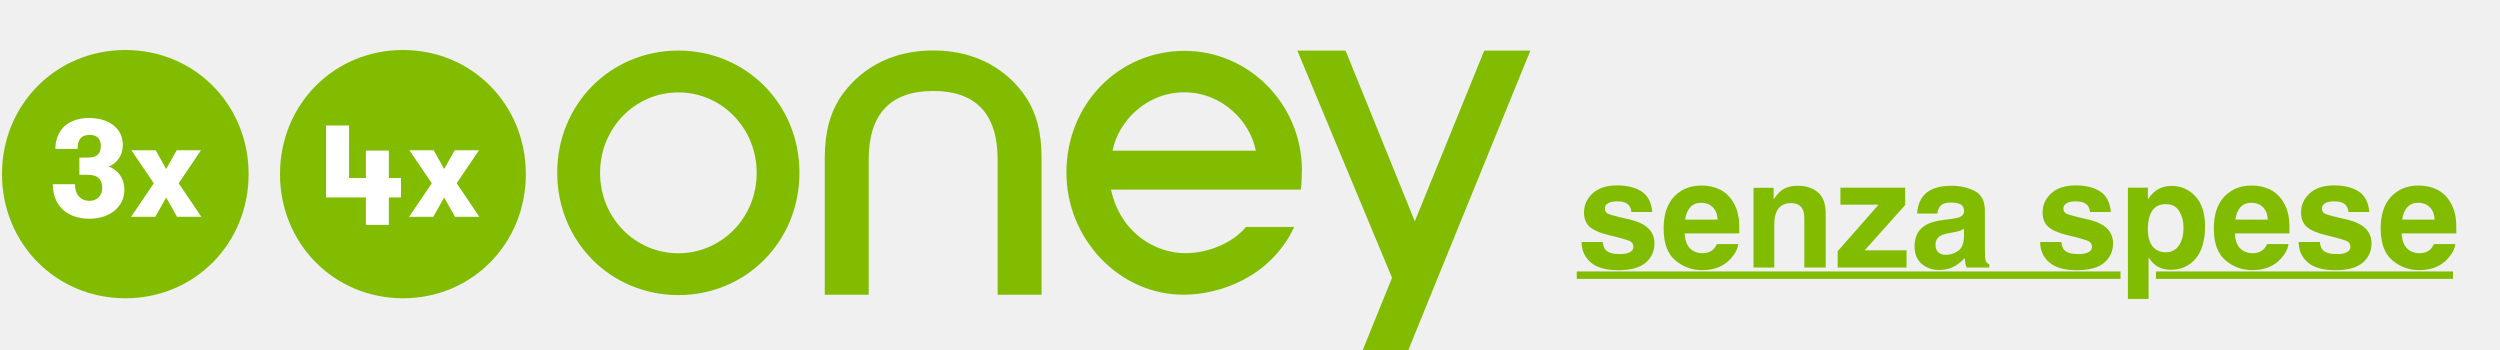
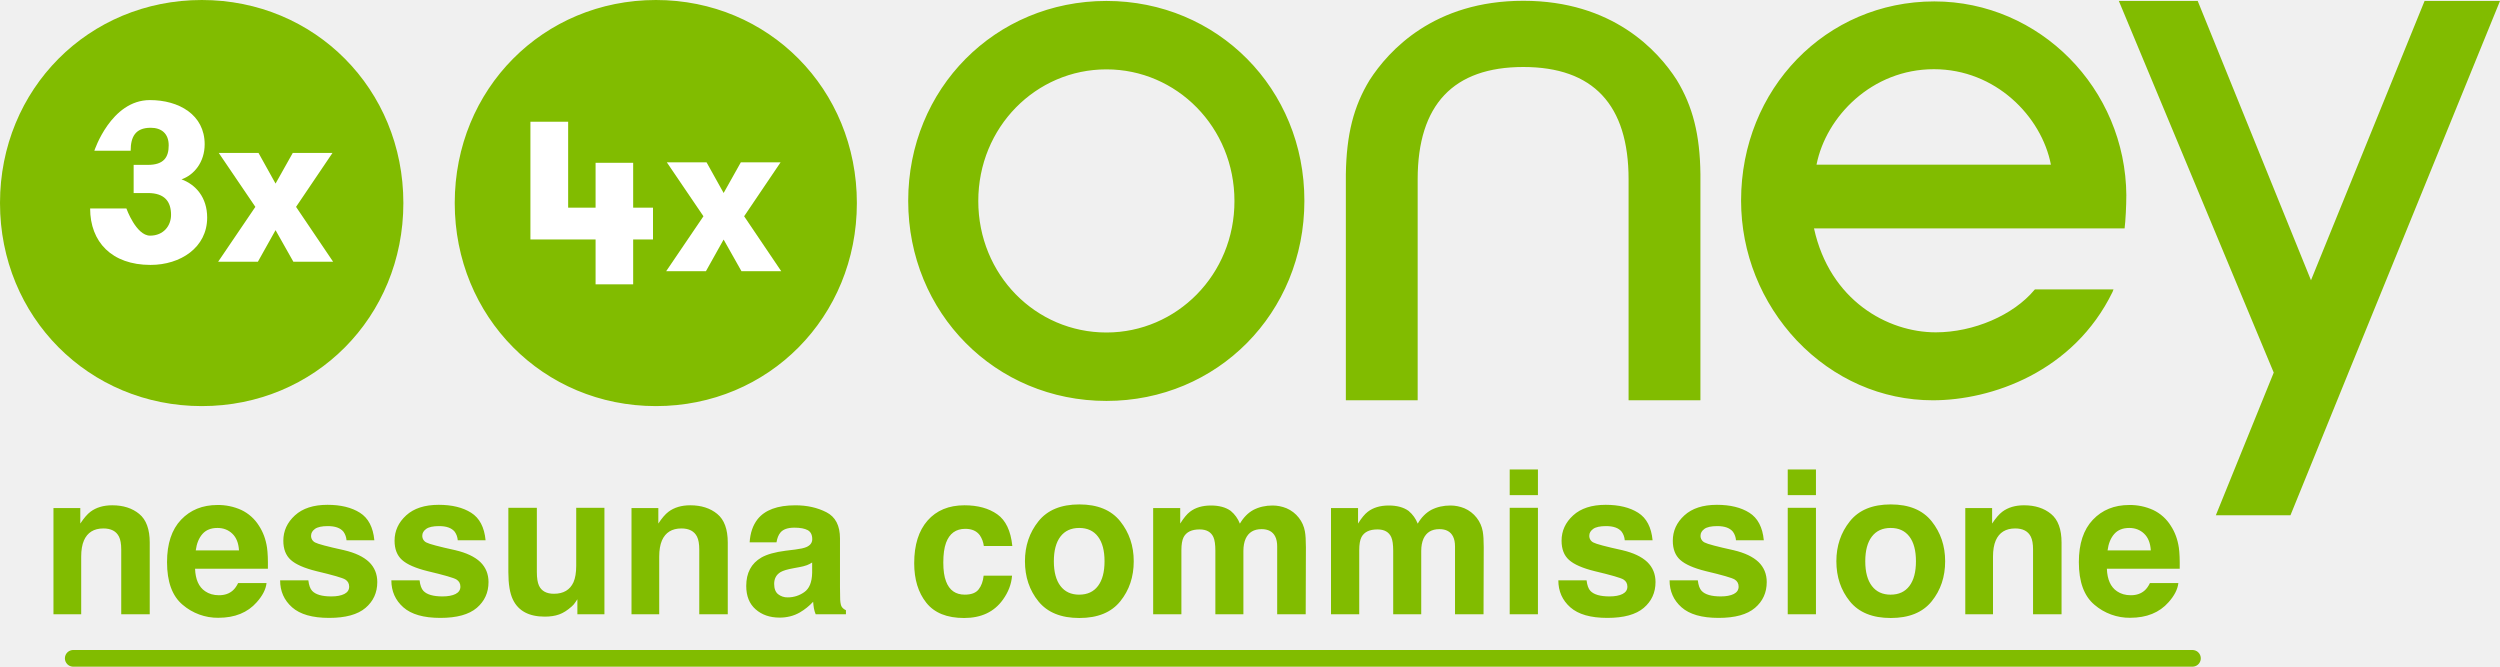
- <svg xmlns="http://www.w3.org/2000/svg" width="250px" height="35px" viewBox="0 0 500 50" version="1.1">
-   <g id="Oney3x4x-vertical-IT" stroke="none" stroke-width="1" fill="none" fill-rule="evenodd">
-     <g id="Group-2-Copy-2" transform="translate(56, 0)" fill-rule="nonzero">
-       <g id="Group">
-         <path d="M79.684,0.115 C66.082,0.115 55.444,10.846 55.444,24.558 C55.444,38.269 66.101,49.019 79.684,49.019 C93.249,49.019 103.886,38.269 103.886,24.558 C103.905,10.846 93.249,0.115 79.684,0.115 M79.684,40.654 C71.037,40.654 64.015,33.596 64.015,24.577 C64.015,15.558 71.056,8.481 79.684,8.481 C88.275,8.481 95.334,15.558 95.334,24.577 C95.353,33.577 88.275,40.654 79.684,40.654 M250.073,0.115 L231.553,45.538 L226.981,56.788 L224.455,63 L215.33,63 L222.408,45.558 L203.468,0.115 L213.11,0.115 L226.962,34.269 L240.851,0.115 L250.073,0.115 Z M130.652,8.192 C122.1,8.192 117.738,12.808 117.738,21.923 L117.738,48.942 L108.956,48.942 L108.956,21.288 C109.033,16.442 109.894,13.019 111.864,9.788 C114.198,6.173 119.727,0.096 130.652,0.096 C141.557,0.096 147.105,6.173 149.42,9.788 C151.372,13 152.252,16.442 152.309,21.288 L152.309,48.942 L143.528,48.942 L143.528,21.923 C143.528,12.808 139.204,8.192 130.652,8.192 M166.505,20.135 C167.672,14.231 173.297,8.462 180.854,8.462 C188.392,8.462 194.017,14.231 195.165,20.135 L166.505,20.135 Z M204.386,23.923 C204.31,10.827 193.787,0.173 180.911,0.173 C167.672,0.173 157.283,10.865 157.283,24.519 C157.283,30.923 159.732,37 164.113,41.654 C168.59,46.346 174.483,48.942 180.739,48.942 C187.894,48.942 197.939,45.481 202.702,35.692 C202.798,35.481 202.817,35.385 202.817,35.385 L193.213,35.385 L193.156,35.442 C190.573,38.538 185.713,40.635 181.083,40.635 C175.191,40.635 168.131,36.731 166.199,27.923 L204.176,27.923 C204.29,27 204.386,25.173 204.386,23.923" id="Shape" fill="#81BC00" />
-         <g id="Group-3">
-           <path d="M24.604,0 C10.81,0 0,10.885 0,24.827 C0,38.731 10.81,49.654 24.604,49.654 C38.379,49.654 49.169,38.75 49.169,24.827 C49.169,10.885 38.359,0 24.604,0" id="Path" fill="#81BC00" />
-           <polygon id="Path" fill="#FFFFFF" points="39.871 33.365 35.011 33.365 32.83 29.5 30.668 33.365 25.809 33.365 30.362 26.654 25.885 20.058 30.745 20.058 32.83 23.808 34.935 20.058 39.794 20.058 35.337 26.654" />
-           <g id="Group" transform="translate(9.208164, 15.09914)" fill="#FFFFFF">
-             <polygon id="Path" points="7.968 14.389 0 14.389 0 0 4.613 0 4.613 10.501 7.968 10.501 7.968 5.014 12.563 5.014 12.563 10.501 14.988 10.501 14.988 14.389 12.563 14.389 12.563 19.876 7.968 19.876" />
-           </g>
-         </g>
-       </g>
-     </g>
-     <g id="Group" transform="translate(0.4, 0)" fill-rule="nonzero">
-       <path d="M24.679,0 C10.843,0 0,10.885 0,24.827 C0,38.731 10.843,49.654 24.679,49.654 C38.496,49.654 49.32,38.75 49.32,24.827 C49.32,10.885 38.477,0 24.679,0" id="Path" fill="#81BC00" />
-       <path d="M14.598,26.865 C14.598,28.962 15.784,30.173 17.487,30.173 C19.132,30.173 20.05,28.962 20.05,27.635 C20.05,26.038 19.304,24.962 17.219,24.962 L15.478,24.962 L15.478,21.519 L17.219,21.519 C19.189,21.519 19.763,20.558 19.763,19.135 C19.763,17.673 18.864,16.981 17.563,16.981 C15.669,16.981 15.114,18.115 15.114,19.788 L10.676,19.788 C10.676,16.5 12.704,13.596 17.467,13.596 C21.007,13.596 24.164,15.385 24.164,19 C24.164,21.173 22.882,22.75 21.332,23.288 C23.073,23.923 24.47,25.5 24.47,27.962 C24.47,31.635 21.198,33.75 17.544,33.75 C12.799,33.75 10.159,30.942 10.159,26.846 L14.598,26.846 L14.598,26.865 Z" id="Path" fill="#FFFFFF" />
-       <polygon id="Path" fill="#FFFFFF" points="39.871 33.365 35.011 33.365 32.83 29.5 30.668 33.365 25.809 33.365 30.362 26.654 25.885 20.058 30.745 20.058 32.83 23.808 34.935 20.058 39.794 20.058 35.337 26.654" />
-     </g>
-     <g id="senza-spese" transform="translate(315.3531, 27.0791)" fill="#81BC00" fill-rule="nonzero">
-       <path d="M8.32,16.963 C10.781,16.963 12.6,16.462 13.777,15.461 C14.954,14.46 15.542,13.169 15.542,11.587 C15.542,10.386 15.132,9.385 14.312,8.584 C13.481,7.793 12.236,7.202 10.576,6.812 C8.086,6.265 6.636,5.879 6.226,5.654 C5.815,5.439 5.61,5.093 5.61,4.614 C5.61,4.233 5.803,3.901 6.189,3.618 C6.575,3.335 7.222,3.193 8.13,3.193 C9.233,3.193 10.015,3.477 10.474,4.043 C10.718,4.355 10.869,4.78 10.928,5.317 L10.928,5.317 L15.103,5.317 C14.917,3.364 14.197,1.99 12.942,1.194 C11.687,0.398 10.063,0 8.071,0 C5.972,0 4.343,0.53 3.186,1.589 C2.029,2.649 1.45,3.916 1.45,5.391 C1.45,6.641 1.821,7.598 2.563,8.262 C3.306,8.936 4.58,9.497 6.387,9.946 C8.896,10.542 10.347,10.962 10.737,11.206 C11.128,11.45 11.323,11.807 11.323,12.275 C11.323,12.764 11.082,13.13 10.598,13.374 C10.115,13.618 9.463,13.74 8.643,13.74 C7.246,13.74 6.289,13.462 5.771,12.905 C5.479,12.593 5.288,12.065 5.2,11.323 L5.2,11.323 L0.967,11.323 C0.967,12.964 1.565,14.314 2.761,15.374 C3.958,16.433 5.811,16.963 8.32,16.963 Z M25.078,16.948 C27.539,16.948 29.453,16.172 30.82,14.619 C31.699,13.643 32.192,12.681 32.3,11.733 L32.3,11.733 L28.037,11.733 C27.812,12.202 27.554,12.568 27.261,12.832 C26.724,13.32 26.025,13.564 25.166,13.564 C24.355,13.564 23.662,13.364 23.086,12.964 C22.139,12.319 21.636,11.196 21.577,9.595 L21.577,9.595 L32.505,9.595 C32.524,8.218 32.48,7.163 32.373,6.431 C32.188,5.181 31.782,4.082 31.157,3.135 C30.464,2.061 29.585,1.274 28.521,0.776 C27.456,0.278 26.26,0.029 24.932,0.029 C22.695,0.029 20.876,0.767 19.475,2.241 C18.074,3.716 17.373,5.835 17.373,8.599 C17.373,11.548 18.149,13.677 19.702,14.985 C21.255,16.294 23.047,16.948 25.078,16.948 Z M28.169,6.841 L21.68,6.841 C21.816,5.806 22.151,4.985 22.683,4.38 C23.215,3.774 23.965,3.472 24.932,3.472 C25.82,3.472 26.565,3.757 27.166,4.329 C27.766,4.9 28.101,5.737 28.169,6.841 L28.169,6.841 Z M39.507,16.421 L39.507,7.778 C39.507,6.792 39.644,5.981 39.917,5.347 C40.444,4.146 41.416,3.545 42.832,3.545 C43.984,3.545 44.766,3.955 45.176,4.775 C45.4,5.225 45.513,5.869 45.513,6.709 L45.513,6.709 L45.513,16.421 L49.79,16.421 L49.79,5.669 C49.79,3.667 49.265,2.234 48.215,1.37 C47.166,0.505 45.815,0.073 44.165,0.073 C42.847,0.073 41.758,0.396 40.898,1.04 C40.42,1.401 39.912,1.992 39.375,2.812 L39.375,2.812 L39.375,0.483 L35.347,0.483 L35.347,16.421 L39.507,16.421 Z M65.962,16.421 L65.962,12.993 L57.583,12.993 L65.684,3.926 L65.684,0.454 L52.734,0.454 L52.734,3.853 L60.366,3.853 L52.178,13.169 L52.178,16.421 L65.962,16.421 Z M72.554,16.919 C73.687,16.919 74.702,16.66 75.601,16.143 C76.353,15.703 77.017,15.171 77.593,14.546 C77.622,14.907 77.661,15.229 77.71,15.513 C77.759,15.796 77.847,16.099 77.974,16.421 L77.974,16.421 L82.515,16.421 L82.515,15.806 C82.241,15.679 82.036,15.518 81.899,15.322 C81.763,15.127 81.68,14.756 81.65,14.209 C81.631,13.486 81.621,12.871 81.621,12.363 L81.621,5.039 C81.621,3.115 80.942,1.807 79.585,1.113 C78.228,0.42 76.675,0.073 74.927,0.073 C72.241,0.073 70.347,0.776 69.243,2.183 C68.55,3.081 68.159,4.229 68.071,5.625 L68.071,5.625 L72.1,5.625 C72.197,5.01 72.393,4.521 72.686,4.16 C73.096,3.672 73.794,3.428 74.78,3.428 C75.659,3.428 76.326,3.552 76.78,3.801 C77.234,4.05 77.461,4.502 77.461,5.156 C77.461,5.693 77.163,6.089 76.567,6.343 C76.235,6.489 75.684,6.611 74.912,6.709 L74.912,6.709 L73.491,6.885 C71.88,7.09 70.659,7.432 69.829,7.91 C68.315,8.789 67.559,10.21 67.559,12.173 C67.559,13.687 68.03,14.856 68.972,15.681 C69.915,16.506 71.108,16.919 72.554,16.919 Z M73.784,13.887 C73.218,13.887 72.737,13.728 72.341,13.411 C71.946,13.093 71.748,12.578 71.748,11.865 C71.748,11.064 72.07,10.474 72.715,10.093 C73.096,9.868 73.726,9.678 74.604,9.521 L74.604,9.521 L75.542,9.346 C76.011,9.258 76.379,9.163 76.648,9.06 C76.917,8.958 77.183,8.823 77.446,8.657 L77.446,8.657 L77.446,10.21 C77.417,11.606 77.024,12.568 76.267,13.096 C75.51,13.623 74.683,13.887 73.784,13.887 Z M100.034,16.963 C102.495,16.963 104.314,16.462 105.491,15.461 C106.667,14.46 107.256,13.169 107.256,11.587 C107.256,10.386 106.846,9.385 106.025,8.584 C105.195,7.793 103.95,7.202 102.29,6.812 C99.8,6.265 98.35,5.879 97.939,5.654 C97.529,5.439 97.324,5.093 97.324,4.614 C97.324,4.233 97.517,3.901 97.903,3.618 C98.289,3.335 98.936,3.193 99.844,3.193 C100.947,3.193 101.729,3.477 102.188,4.043 C102.432,4.355 102.583,4.78 102.642,5.317 L102.642,5.317 L106.816,5.317 C106.631,3.364 105.911,1.99 104.656,1.194 C103.401,0.398 101.777,0 99.785,0 C97.686,0 96.057,0.53 94.9,1.589 C93.743,2.649 93.164,3.916 93.164,5.391 C93.164,6.641 93.535,7.598 94.277,8.262 C95.02,8.936 96.294,9.497 98.101,9.946 C100.61,10.542 102.061,10.962 102.451,11.206 C102.842,11.45 103.037,11.807 103.037,12.275 C103.037,12.764 102.795,13.13 102.312,13.374 C101.829,13.618 101.177,13.74 100.356,13.74 C98.96,13.74 98.003,13.462 97.485,12.905 C97.192,12.593 97.002,12.065 96.914,11.323 L96.914,11.323 L92.681,11.323 C92.681,12.964 93.279,14.314 94.475,15.374 C95.671,16.433 97.524,16.963 100.034,16.963 Z M114.36,22.705 L114.36,14.385 C114.8,15.059 115.249,15.571 115.708,15.923 C116.548,16.558 117.603,16.875 118.872,16.875 C120.864,16.875 122.493,16.138 123.757,14.663 C125.022,13.188 125.654,11.045 125.654,8.232 C125.654,5.566 125.007,3.545 123.713,2.168 C122.419,0.791 120.84,0.103 118.975,0.103 C117.695,0.103 116.592,0.459 115.664,1.172 C115.156,1.572 114.678,2.119 114.229,2.812 L114.229,2.812 L114.229,0.454 L110.229,0.454 L110.229,22.705 L114.36,22.705 Z M117.773,13.374 C116.973,13.374 116.279,13.154 115.693,12.715 C114.707,11.963 114.214,10.659 114.214,8.804 C114.214,7.632 114.36,6.665 114.653,5.903 C115.22,4.468 116.26,3.75 117.773,3.75 C119.033,3.75 119.944,4.224 120.505,5.171 C121.067,6.118 121.348,7.207 121.348,8.438 C121.348,9.932 121.042,11.128 120.432,12.026 C119.822,12.925 118.936,13.374 117.773,13.374 Z M135.117,16.948 C137.578,16.948 139.492,16.172 140.859,14.619 C141.738,13.643 142.231,12.681 142.339,11.733 L142.339,11.733 L138.076,11.733 C137.852,12.202 137.593,12.568 137.3,12.832 C136.763,13.32 136.064,13.564 135.205,13.564 C134.395,13.564 133.701,13.364 133.125,12.964 C132.178,12.319 131.675,11.196 131.616,9.595 L131.616,9.595 L142.544,9.595 C142.563,8.218 142.52,7.163 142.412,6.431 C142.227,5.181 141.821,4.082 141.196,3.135 C140.503,2.061 139.624,1.274 138.56,0.776 C137.495,0.278 136.299,0.029 134.971,0.029 C132.734,0.029 130.916,0.767 129.514,2.241 C128.113,3.716 127.412,5.835 127.412,8.599 C127.412,11.548 128.188,13.677 129.741,14.985 C131.294,16.294 133.086,16.948 135.117,16.948 Z M138.208,6.841 L131.719,6.841 C131.855,5.806 132.19,4.985 132.722,4.38 C133.254,3.774 134.004,3.472 134.971,3.472 C135.859,3.472 136.604,3.757 137.205,4.329 C137.805,4.9 138.14,5.737 138.208,6.841 L138.208,6.841 Z M151.729,16.963 C154.189,16.963 156.008,16.462 157.185,15.461 C158.362,14.46 158.95,13.169 158.95,11.587 C158.95,10.386 158.54,9.385 157.72,8.584 C156.89,7.793 155.645,7.202 153.984,6.812 C151.494,6.265 150.044,5.879 149.634,5.654 C149.224,5.439 149.019,5.093 149.019,4.614 C149.019,4.233 149.211,3.901 149.597,3.618 C149.983,3.335 150.63,3.193 151.538,3.193 C152.642,3.193 153.423,3.477 153.882,4.043 C154.126,4.355 154.277,4.78 154.336,5.317 L154.336,5.317 L158.511,5.317 C158.325,3.364 157.605,1.99 156.35,1.194 C155.095,0.398 153.472,0 151.479,0 C149.38,0 147.751,0.53 146.594,1.589 C145.437,2.649 144.858,3.916 144.858,5.391 C144.858,6.641 145.229,7.598 145.972,8.262 C146.714,8.936 147.988,9.497 149.795,9.946 C152.305,10.542 153.755,10.962 154.146,11.206 C154.536,11.45 154.731,11.807 154.731,12.275 C154.731,12.764 154.49,13.13 154.006,13.374 C153.523,13.618 152.871,13.74 152.051,13.74 C150.654,13.74 149.697,13.462 149.18,12.905 C148.887,12.593 148.696,12.065 148.608,11.323 L148.608,11.323 L144.375,11.323 C144.375,12.964 144.973,14.314 146.169,15.374 C147.366,16.433 149.219,16.963 151.729,16.963 Z M168.486,16.948 C170.947,16.948 172.861,16.172 174.229,14.619 C175.107,13.643 175.601,12.681 175.708,11.733 L175.708,11.733 L171.445,11.733 C171.221,12.202 170.962,12.568 170.669,12.832 C170.132,13.32 169.434,13.564 168.574,13.564 C167.764,13.564 167.07,13.364 166.494,12.964 C165.547,12.319 165.044,11.196 164.985,9.595 L164.985,9.595 L175.913,9.595 C175.933,8.218 175.889,7.163 175.781,6.431 C175.596,5.181 175.19,4.082 174.565,3.135 C173.872,2.061 172.993,1.274 171.929,0.776 C170.864,0.278 169.668,0.029 168.34,0.029 C166.104,0.029 164.285,0.767 162.883,2.241 C161.482,3.716 160.781,5.835 160.781,8.599 C160.781,11.548 161.558,13.677 163.11,14.985 C164.663,16.294 166.455,16.948 168.486,16.948 Z M171.577,6.841 L165.088,6.841 C165.225,5.806 165.559,4.985 166.091,4.38 C166.624,3.774 167.373,3.472 168.34,3.472 C169.229,3.472 169.973,3.757 170.574,4.329 C171.174,4.9 171.509,5.737 171.577,6.841 L171.577,6.841 Z" id="senzaspese" />
-       <path d="M108.749,18.692 L108.749,17.213 L-2.84217094e-14,17.212 L-2.84217094e-14,18.691 L108.749,18.692 Z M115.839,17.213 L115.839,18.692 L175.249,18.691 L175.249,17.212 L115.839,17.213 Z" id="Decoration" />
-     </g>
-   </g>
+ <svg xmlns="http://www.w3.org/2000/svg" width="150" height="40">
+   <path id="logo" fill="#81bc00" d="M66.387.057c-6.675 0-11.895 5.265-11.895 11.994 0 6.728 5.229 12.004 11.895 12.004 6.656 0 11.876-5.276 11.876-12.004.01-6.729-5.22-11.994-11.876-11.994m0 19.893c-4.244 0-7.69-3.464-7.69-7.89s3.456-7.898 7.69-7.898c4.215 0 7.68 3.472 7.68 7.898.009 4.417-3.465 7.89-7.68 7.89M150 .057l-9.088 22.29-2.244 5.52-1.24 3.048h-4.477l3.473-8.559-9.294-22.3h4.732l6.797 16.76 6.816-16.76H150zM91.398 4.02c-4.197 0-6.338 2.265-6.338 6.738v13.259h-4.309v-13.57c.038-2.378.46-4.058 1.427-5.644C83.323 3.03 86.037.047 91.398.047c5.35 0 8.074 2.982 9.21 4.756.957 1.576 1.389 3.266 1.417 5.644v13.57h-4.31V10.758c0-4.473-2.12-6.738-6.317-6.738m17.593 5.86c.573-2.897 3.333-5.728 7.042-5.728 3.699 0 6.459 2.831 7.022 5.728h-14.064zm18.59 1.86C127.542 5.313 122.378.085 116.06.085c-6.497 0-11.595 5.247-11.595 11.947 0 3.143 1.202 6.125 3.352 8.408 2.197 2.303 5.088 3.577 8.158 3.577 3.512 0 8.44-1.699 10.778-6.502a.813.813 0 0 0 .057-.151h-4.713l-.029.028c-1.267 1.52-3.652 2.548-5.924 2.548-2.891 0-6.356-1.915-7.304-6.238h18.636c.057-.453.103-1.35.103-1.962M39.358 0c6.75 0 12.054 5.341 12.054 12.183 0 6.832-5.295 12.183-12.054 12.183-6.77 0-12.074-5.36-12.074-12.183C27.284 5.341 32.59 0 39.358 0z" />
+   <path id="logo_2" fill="#81bc00" d="M12.11 0c6.772 0 12.092 5.341 12.092 12.183 0 6.832-5.311 12.183-12.091 12.183C5.32 24.366 0 19.006 0 12.183 0 5.341 5.32 0 12.11 0z" />
+   <path id="text" fill="#81bc00" d="M4.872 36.857V33.4c0-.395.054-.719.164-.973.21-.48.6-.72 1.166-.72.46 0 .773.164.937.492.09.18.135.437.135.773v3.885h1.71v-4.3c0-.802-.21-1.375-.629-1.72-.42-.346-.96-.52-1.62-.52-.528 0-.963.13-1.307.388-.191.144-.394.38-.61.709v-.932h-1.61v6.375h1.664zm8.232.21c.984 0 1.75-.31 2.297-.93.351-.391.549-.776.592-1.155h-1.705c-.09.187-.194.334-.311.44-.215.195-.494.292-.838.292-.324 0-.601-.08-.832-.24-.379-.258-.58-.707-.603-1.348h4.37c.008-.55-.01-.972-.052-1.265-.074-.5-.236-.94-.486-1.319a2.515 2.515 0 0 0-1.055-.943 3.347 3.347 0 0 0-1.436-.299c-.894 0-1.622.295-2.182.885-.56.59-.841 1.438-.841 2.543 0 1.18.31 2.031.932 2.555a3.239 3.239 0 0 0 2.15.785zm1.236-4.042h-2.595c.054-.414.188-.742.401-.985.213-.242.513-.363.9-.363.355 0 .653.114.893.343.24.228.374.563.401 1.005zm5.409 4.049c.984 0 1.711-.2 2.182-.6.47-.401.706-.918.706-1.55 0-.481-.164-.882-.492-1.202-.332-.316-.83-.553-1.494-.709-.996-.219-1.576-.373-1.74-.463a.436.436 0 0 1-.246-.416c0-.152.077-.285.231-.398.154-.113.413-.17.776-.17.442 0 .754.113.938.34a.988.988 0 0 1 .181.51h1.67c-.074-.782-.362-1.332-.864-1.65-.502-.318-1.151-.477-1.948-.477-.84 0-1.491.211-1.954.635-.463.424-.695.93-.695 1.52 0 .5.149.884.446 1.15.297.269.806.493 1.53.673 1.003.238 1.583.406 1.74.504.156.098.234.24.234.428 0 .195-.097.341-.29.44-.194.097-.454.146-.783.146-.558 0-.941-.112-1.148-.334-.117-.125-.193-.336-.229-.633h-1.693c0 .656.24 1.196.718 1.62.478.424 1.22.636 2.224.636zm6.673 0c.985 0 1.712-.2 2.183-.6.47-.401.706-.918.706-1.55 0-.481-.164-.882-.492-1.202-.332-.316-.83-.553-1.494-.709-.996-.219-1.576-.373-1.74-.463a.436.436 0 0 1-.247-.416c0-.152.078-.285.232-.398.154-.113.413-.17.776-.17.442 0 .754.113.938.34a.988.988 0 0 1 .181.51h1.67c-.074-.782-.362-1.332-.864-1.65-.502-.318-1.151-.477-1.948-.477-.84 0-1.491.211-1.954.635-.463.424-.695.93-.695 1.52 0 .5.149.884.446 1.15.296.269.806.493 1.529.673 1.004.238 1.584.406 1.74.504.156.098.235.24.235.428 0 .195-.097.341-.29.44-.194.097-.455.146-.783.146-.558 0-.941-.112-1.148-.334-.117-.125-.194-.336-.229-.633h-1.693c0 .656.24 1.196.718 1.62.478.424 1.22.636 2.223.636zm6.264-.076c.328 0 .614-.043.858-.13.245-.085.497-.245.76-.48.085-.074.16-.16.222-.258.062-.097.101-.156.117-.175v.902h1.623V30.47h-1.693v3.475c0 .41-.055.74-.164.99-.211.46-.602.691-1.172.691-.446 0-.744-.162-.897-.486-.086-.184-.129-.457-.129-.82v-3.85h-1.71v3.85c0 .73.091 1.283.275 1.658.328.68.965 1.02 1.91 1.02zm6.867-.141V33.4c0-.395.055-.719.164-.973.211-.48.6-.72 1.166-.72.461 0 .774.164.938.492.09.18.135.437.135.773v3.885h1.71v-4.3c0-.802-.21-1.375-.63-1.72-.42-.346-.96-.52-1.62-.52-.527 0-.962.13-1.306.388-.192.144-.395.38-.61.709v-.932h-1.61v6.375h1.663zm7.219.2c.453 0 .86-.104 1.219-.311.3-.176.566-.39.797-.64.011.145.027.274.046.388.02.113.055.234.106.363h1.816v-.246a.599.599 0 0 1-.246-.194c-.054-.078-.088-.226-.1-.445-.007-.289-.011-.535-.011-.738v-2.93c0-.77-.272-1.293-.815-1.57-.543-.278-1.164-.416-1.863-.416-1.074 0-1.832.281-2.273.844-.278.359-.434.818-.469 1.377h1.611c.04-.247.117-.442.235-.586.164-.196.443-.293.838-.293.351 0 .618.05.8.149.181.1.272.28.272.542 0 .215-.12.373-.358.475-.132.058-.353.107-.662.146l-.568.07c-.645.082-1.133.22-1.465.41-.605.352-.908.92-.908 1.706 0 .605.188 1.073.565 1.403.377.33.855.495 1.433.495zm.492-1.214a.893.893 0 0 1-.577-.19c-.158-.127-.237-.333-.237-.618 0-.32.129-.557.386-.71.153-.09.405-.165.756-.228l.375-.07a2.67 2.67 0 0 0 .443-.114c.107-.041.214-.095.319-.162v.622c-.012.558-.169.943-.472 1.154a1.7 1.7 0 0 1-.993.316zm10.582 1.237c1.028 0 1.803-.366 2.326-1.096.328-.453.512-.934.551-1.442h-1.705c-.035.336-.135.61-.299.82-.164.212-.441.317-.832.317-.55 0-.926-.265-1.125-.797-.11-.285-.164-.662-.164-1.13 0-.493.055-.887.164-1.184.207-.559.592-.838 1.154-.838.395 0 .686.129.874.387.128.191.209.406.24.644h1.71c-.093-.91-.395-1.545-.905-1.904-.51-.36-1.165-.54-1.965-.54-.942 0-1.68.306-2.215.915-.535.61-.803 1.463-.803 2.56 0 .973.242 1.764.727 2.373.484.61 1.24.915 2.267.915zm6.914 0c1.098 0 1.916-.333 2.455-1 .54-.666.809-1.467.809-2.405 0-.922-.27-1.72-.809-2.396-.539-.676-1.357-1.014-2.455-1.014-1.097 0-1.916.338-2.455 1.014-.539.676-.808 1.474-.808 2.396 0 .938.27 1.74.808 2.406.54.666 1.358.999 2.455.999zm-.006-1.4c-.488 0-.864-.175-1.128-.522-.263-.348-.395-.842-.395-1.483 0-.64.132-1.134.395-1.48.264-.345.64-.518 1.128-.518.489 0 .864.173 1.125.519.262.345.393.839.393 1.48 0 .64-.13 1.134-.393 1.482-.261.347-.636.521-1.125.521zm6.13 1.177v-3.844c0-.348.044-.61.134-.785.164-.309.484-.463.961-.463.41 0 .686.154.826.463.078.172.117.447.117.826v3.803h1.682v-3.803c0-.285.045-.53.135-.732.176-.383.494-.574.955-.574.398 0 .672.148.82.445.078.156.117.355.117.597v4.067h1.711l.012-4.026c0-.414-.02-.728-.059-.943a1.835 1.835 0 0 0-.363-.82 1.856 1.856 0 0 0-.744-.574 2.223 2.223 0 0 0-.832-.164c-.422 0-.805.087-1.149.263-.324.176-.595.451-.814.826a1.875 1.875 0 0 0-.55-.767c-.302-.215-.696-.322-1.184-.322-.516 0-.936.125-1.26.375-.184.14-.379.376-.586.709v-.932H69.19v6.375h1.693zm10.67 0v-3.844c0-.348.044-.61.134-.785.164-.309.484-.463.96-.463.411 0 .686.154.827.463.078.172.117.447.117.826v3.803h1.682v-3.803c0-.285.045-.53.135-.732.175-.383.494-.574.955-.574.398 0 .672.148.82.445.078.156.117.355.117.597v4.067h1.711l.012-4.026c0-.414-.02-.728-.059-.943a1.835 1.835 0 0 0-.363-.82 1.856 1.856 0 0 0-.744-.574 2.223 2.223 0 0 0-.832-.164c-.422 0-.805.087-1.149.263-.324.176-.595.451-.814.826a1.875 1.875 0 0 0-.55-.767c-.302-.215-.696-.322-1.184-.322-.516 0-.936.125-1.26.375-.184.14-.38.376-.586.709v-.932H79.86v6.375h1.693zm10.722-7.149v-1.54h-1.694v1.54h1.694zm0 7.149V30.47h-1.694v6.387h1.694zm4.166.217c.984 0 1.712-.2 2.182-.6.471-.401.707-.918.707-1.55 0-.481-.165-.882-.493-1.202-.332-.316-.83-.553-1.494-.709-.996-.219-1.576-.373-1.74-.463a.436.436 0 0 1-.246-.416c0-.152.077-.285.231-.398.155-.113.413-.17.777-.17.441 0 .754.113.937.34a.988.988 0 0 1 .182.51h1.67c-.074-.782-.363-1.332-.864-1.65-.502-.318-1.152-.477-1.949-.477-.84 0-1.49.211-1.954.635-.463.424-.694.93-.694 1.52 0 .5.148.884.445 1.15.297.269.807.493 1.53.673 1.003.238 1.583.406 1.74.504.156.098.234.24.234.428 0 .195-.097.341-.29.44-.193.097-.454.146-.782.146-.559 0-.942-.112-1.149-.334-.117-.125-.193-.336-.228-.633H93.5c0 .656.24 1.196.718 1.62.479.424 1.22.636 2.224.636zm6.674 0c.984 0 1.712-.2 2.182-.6.471-.401.706-.918.706-1.55 0-.481-.164-.882-.492-1.202-.332-.316-.83-.553-1.494-.709-.996-.219-1.576-.373-1.74-.463a.436.436 0 0 1-.246-.416c0-.152.077-.285.231-.398.154-.113.413-.17.777-.17.44 0 .753.113.937.34a.988.988 0 0 1 .182.51h1.67c-.075-.782-.363-1.332-.865-1.65-.502-.318-1.151-.477-1.948-.477-.84 0-1.491.211-1.954.635-.463.424-.694.93-.694 1.52 0 .5.148.884.445 1.15.297.269.807.493 1.53.673 1.003.238 1.583.406 1.74.504.156.098.234.24.234.428 0 .195-.097.341-.29.44-.194.097-.454.146-.782.146-.559 0-.942-.112-1.149-.334-.117-.125-.193-.336-.228-.633h-1.694c0 .656.24 1.196.718 1.62.479.424 1.22.636 2.224.636zm5.841-7.366v-1.54h-1.693v1.54h1.693zm0 7.149V30.47h-1.693v6.387h1.693zm4.489.223c1.097 0 1.916-.333 2.455-1 .539-.666.808-1.467.808-2.405 0-.922-.27-1.72-.808-2.396-.54-.676-1.358-1.014-2.455-1.014-1.098 0-1.916.338-2.455 1.014-.54.676-.809 1.474-.809 2.396 0 .938.27 1.74.809 2.406.539.666 1.357.999 2.455.999zm-.006-1.4c-.488 0-.864-.175-1.128-.522-.264-.348-.396-.842-.396-1.483 0-.64.132-1.134.396-1.48.264-.345.64-.518 1.128-.518.488 0 .863.173 1.125.519.262.345.392.839.392 1.48 0 .64-.13 1.134-.392 1.482-.262.347-.637.521-1.125.521zm6.14 1.177V33.4c0-.395.055-.719.165-.973.21-.48.6-.72 1.166-.72.46 0 .773.164.937.492.09.18.135.437.135.773v3.885h1.71v-4.3c0-.802-.21-1.375-.63-1.72-.419-.346-.959-.52-1.62-.52-.527 0-.962.13-1.306.388-.191.144-.394.38-.61.709v-.932h-1.61v6.375h1.664zm8.233.21c.984 0 1.75-.31 2.297-.93.351-.391.549-.776.592-1.155h-1.705c-.09.187-.194.334-.311.44-.215.195-.494.292-.838.292-.324 0-.601-.08-.832-.24-.379-.258-.58-.707-.603-1.348h4.37c.008-.55-.01-.972-.052-1.265-.074-.5-.236-.94-.486-1.319a2.515 2.515 0 0 0-1.055-.943 3.347 3.347 0 0 0-1.436-.299c-.894 0-1.622.295-2.182.885-.56.59-.841 1.438-.841 2.543 0 1.18.31 2.031.932 2.555a3.239 3.239 0 0 0 2.15.785zm1.236-4.042h-2.595c.054-.414.188-.742.401-.985.213-.242.513-.363.9-.363.355 0 .653.114.893.343.24.228.374.563.401 1.005z" />
+   <path stroke="#81BC00" id="underline" stroke-linecap="round" d="M4.394 39.5h127.153" />
+   <path fill="#fff" d="M34.089 7.306h-2.264v7.061h3.91v2.693h2.255v-2.693h1.19V12.46h-1.19V9.767h-2.255v2.692h-1.646zm8.304 2.434H40.01l2.197 3.236-2.235 3.294h2.385l1.06-1.897 1.07 1.897h2.386l-2.225-3.294 2.187-3.236h-2.385l-1.032 1.84z" />
+   <path fill="#fff" d="M8.994 6.005c-2.338 0-3.333 3.038-3.333 3.038H7.84c0-.82.273-1.377 1.202-1.377.638 0 1.08.34 1.08 1.057 0 .698-.282 1.17-1.249 1.17h-.854v1.689h.854c1.023 0 1.39.528 1.39 1.312 0 .65-.451 1.245-1.258 1.245-.836 0-1.418-1.623-1.418-1.623v-.01H5.408c0 2.01 1.295 3.389 3.624 3.389 1.793 0 3.398-1.038 3.398-2.84 0-1.209-.685-1.983-1.54-2.294.761-.264 1.39-1.038 1.39-2.105 0-1.774-1.549-2.651-3.286-2.651zm6.516 3.17h-2.385l2.197 3.237-2.235 3.294h2.385l1.061-1.897 1.07 1.897h2.385l-2.225-3.294 2.187-3.237h-2.384l-1.033 1.84z" />
</svg>
